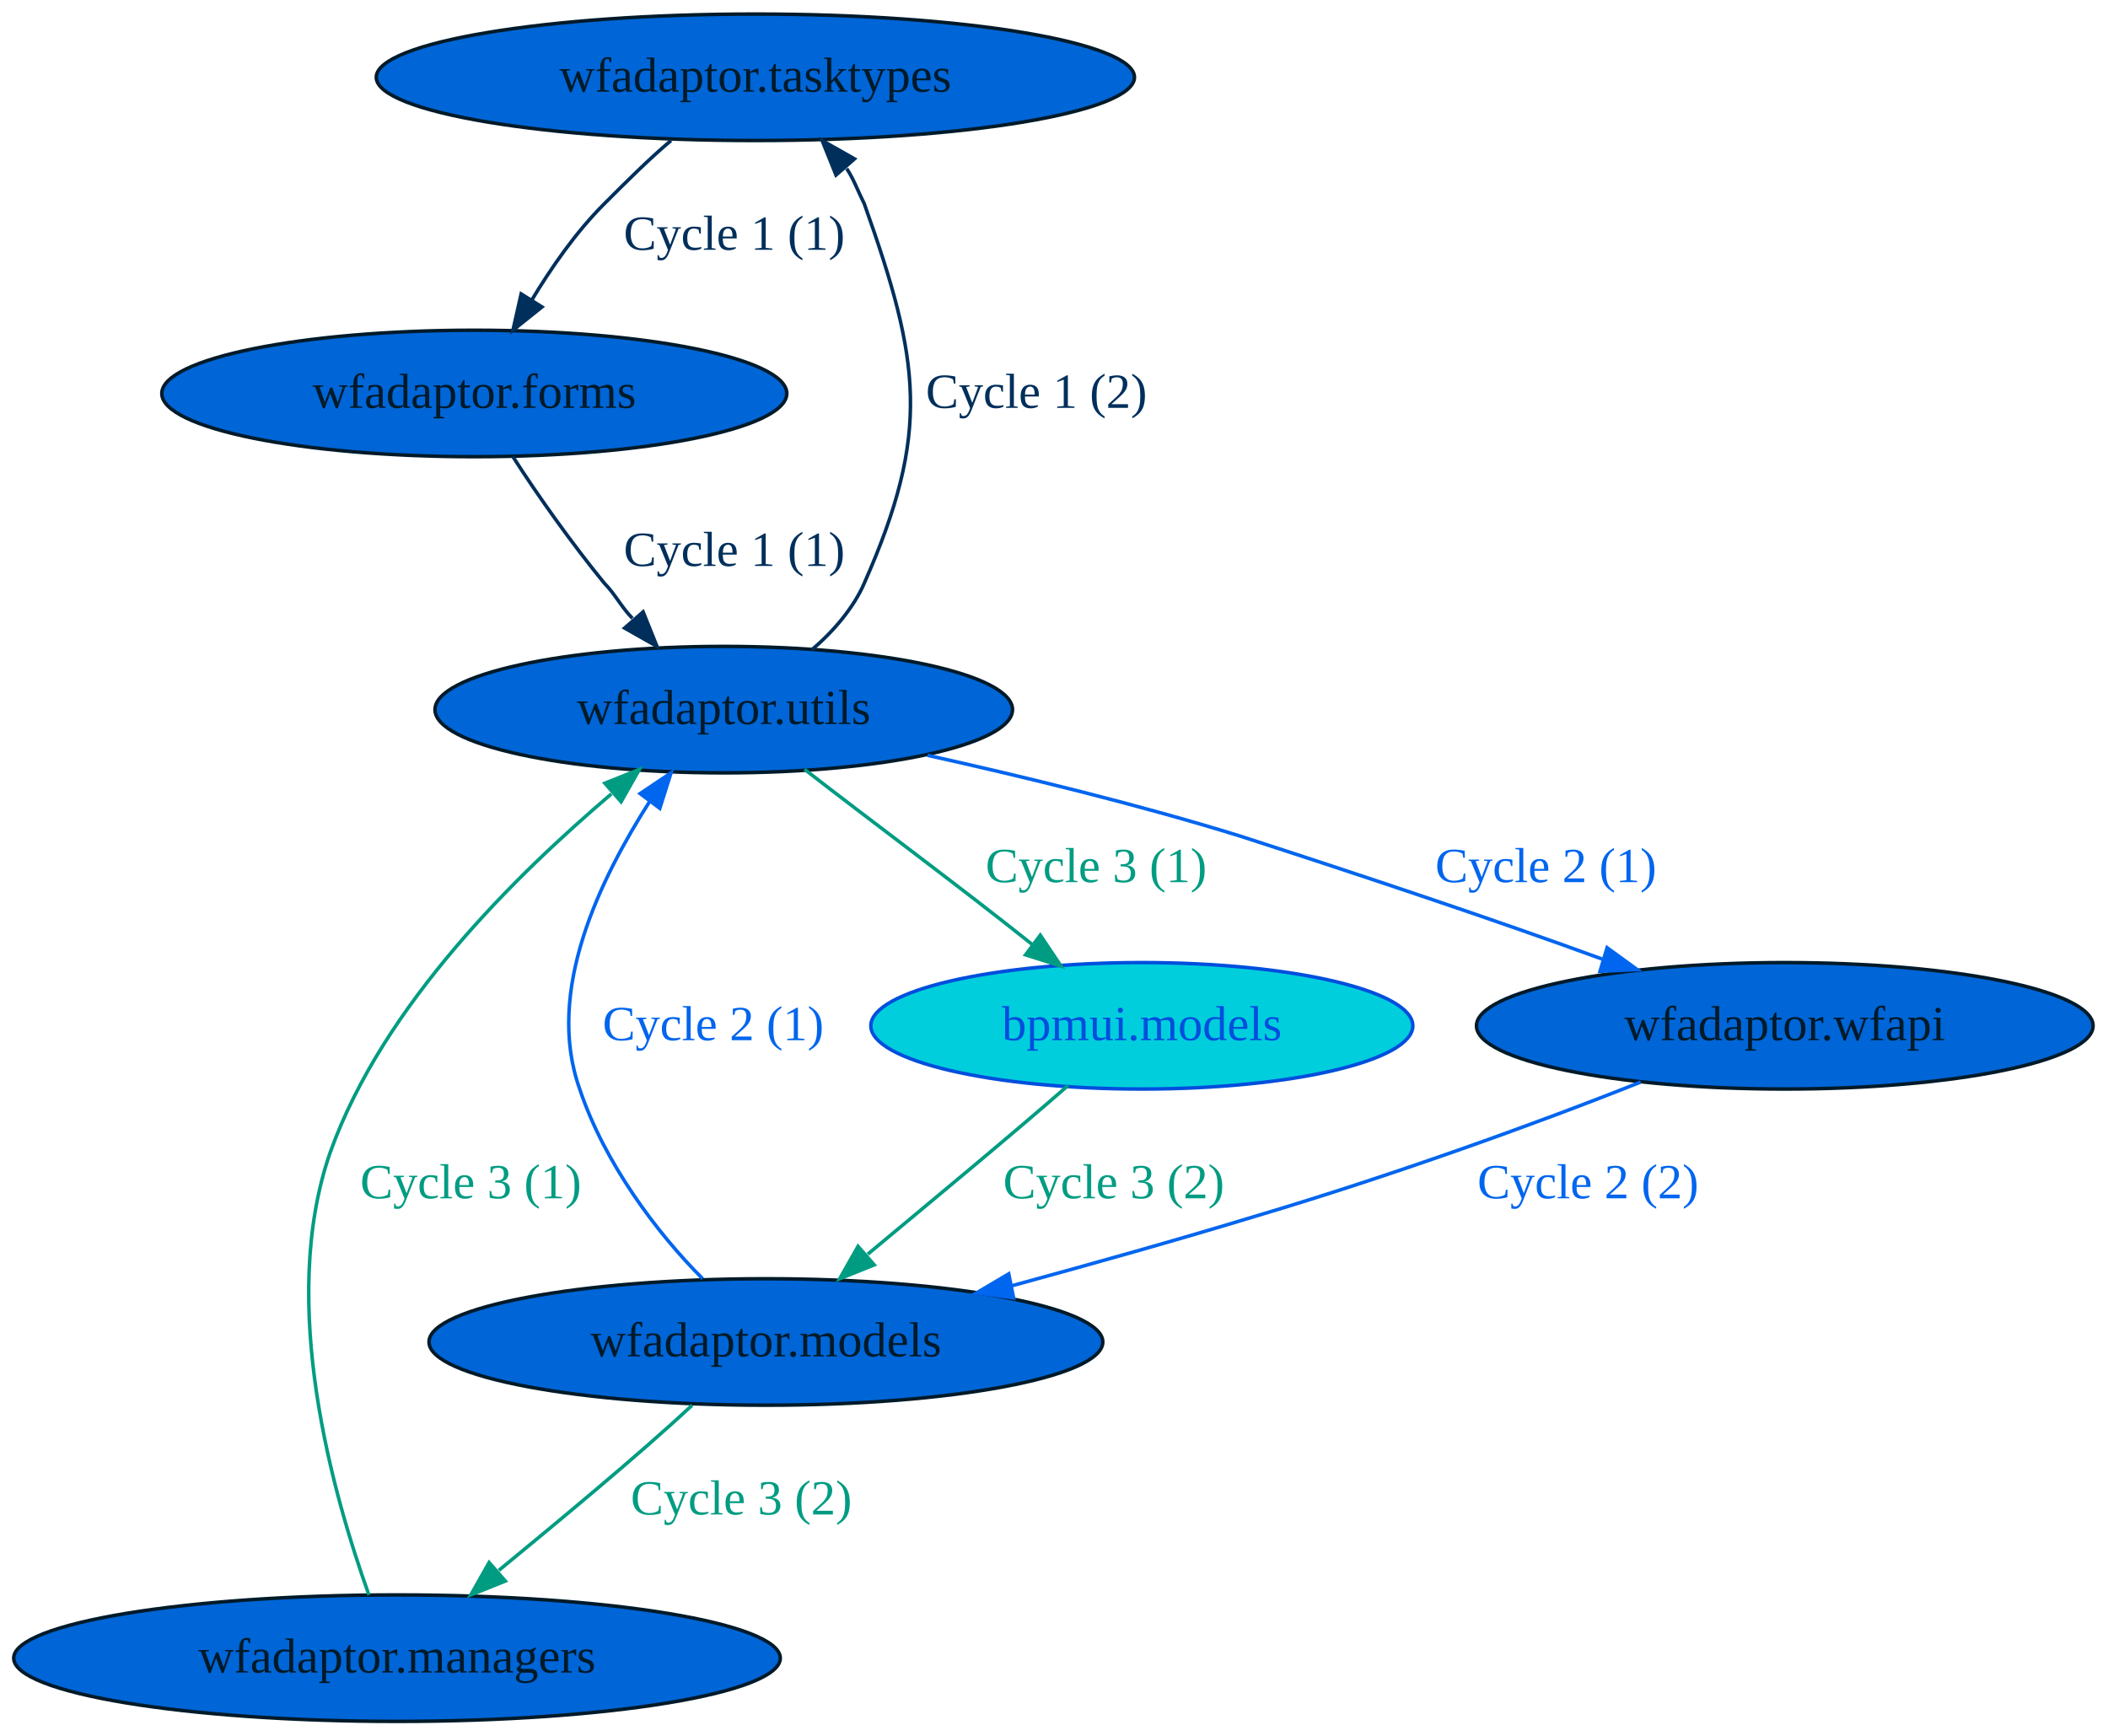
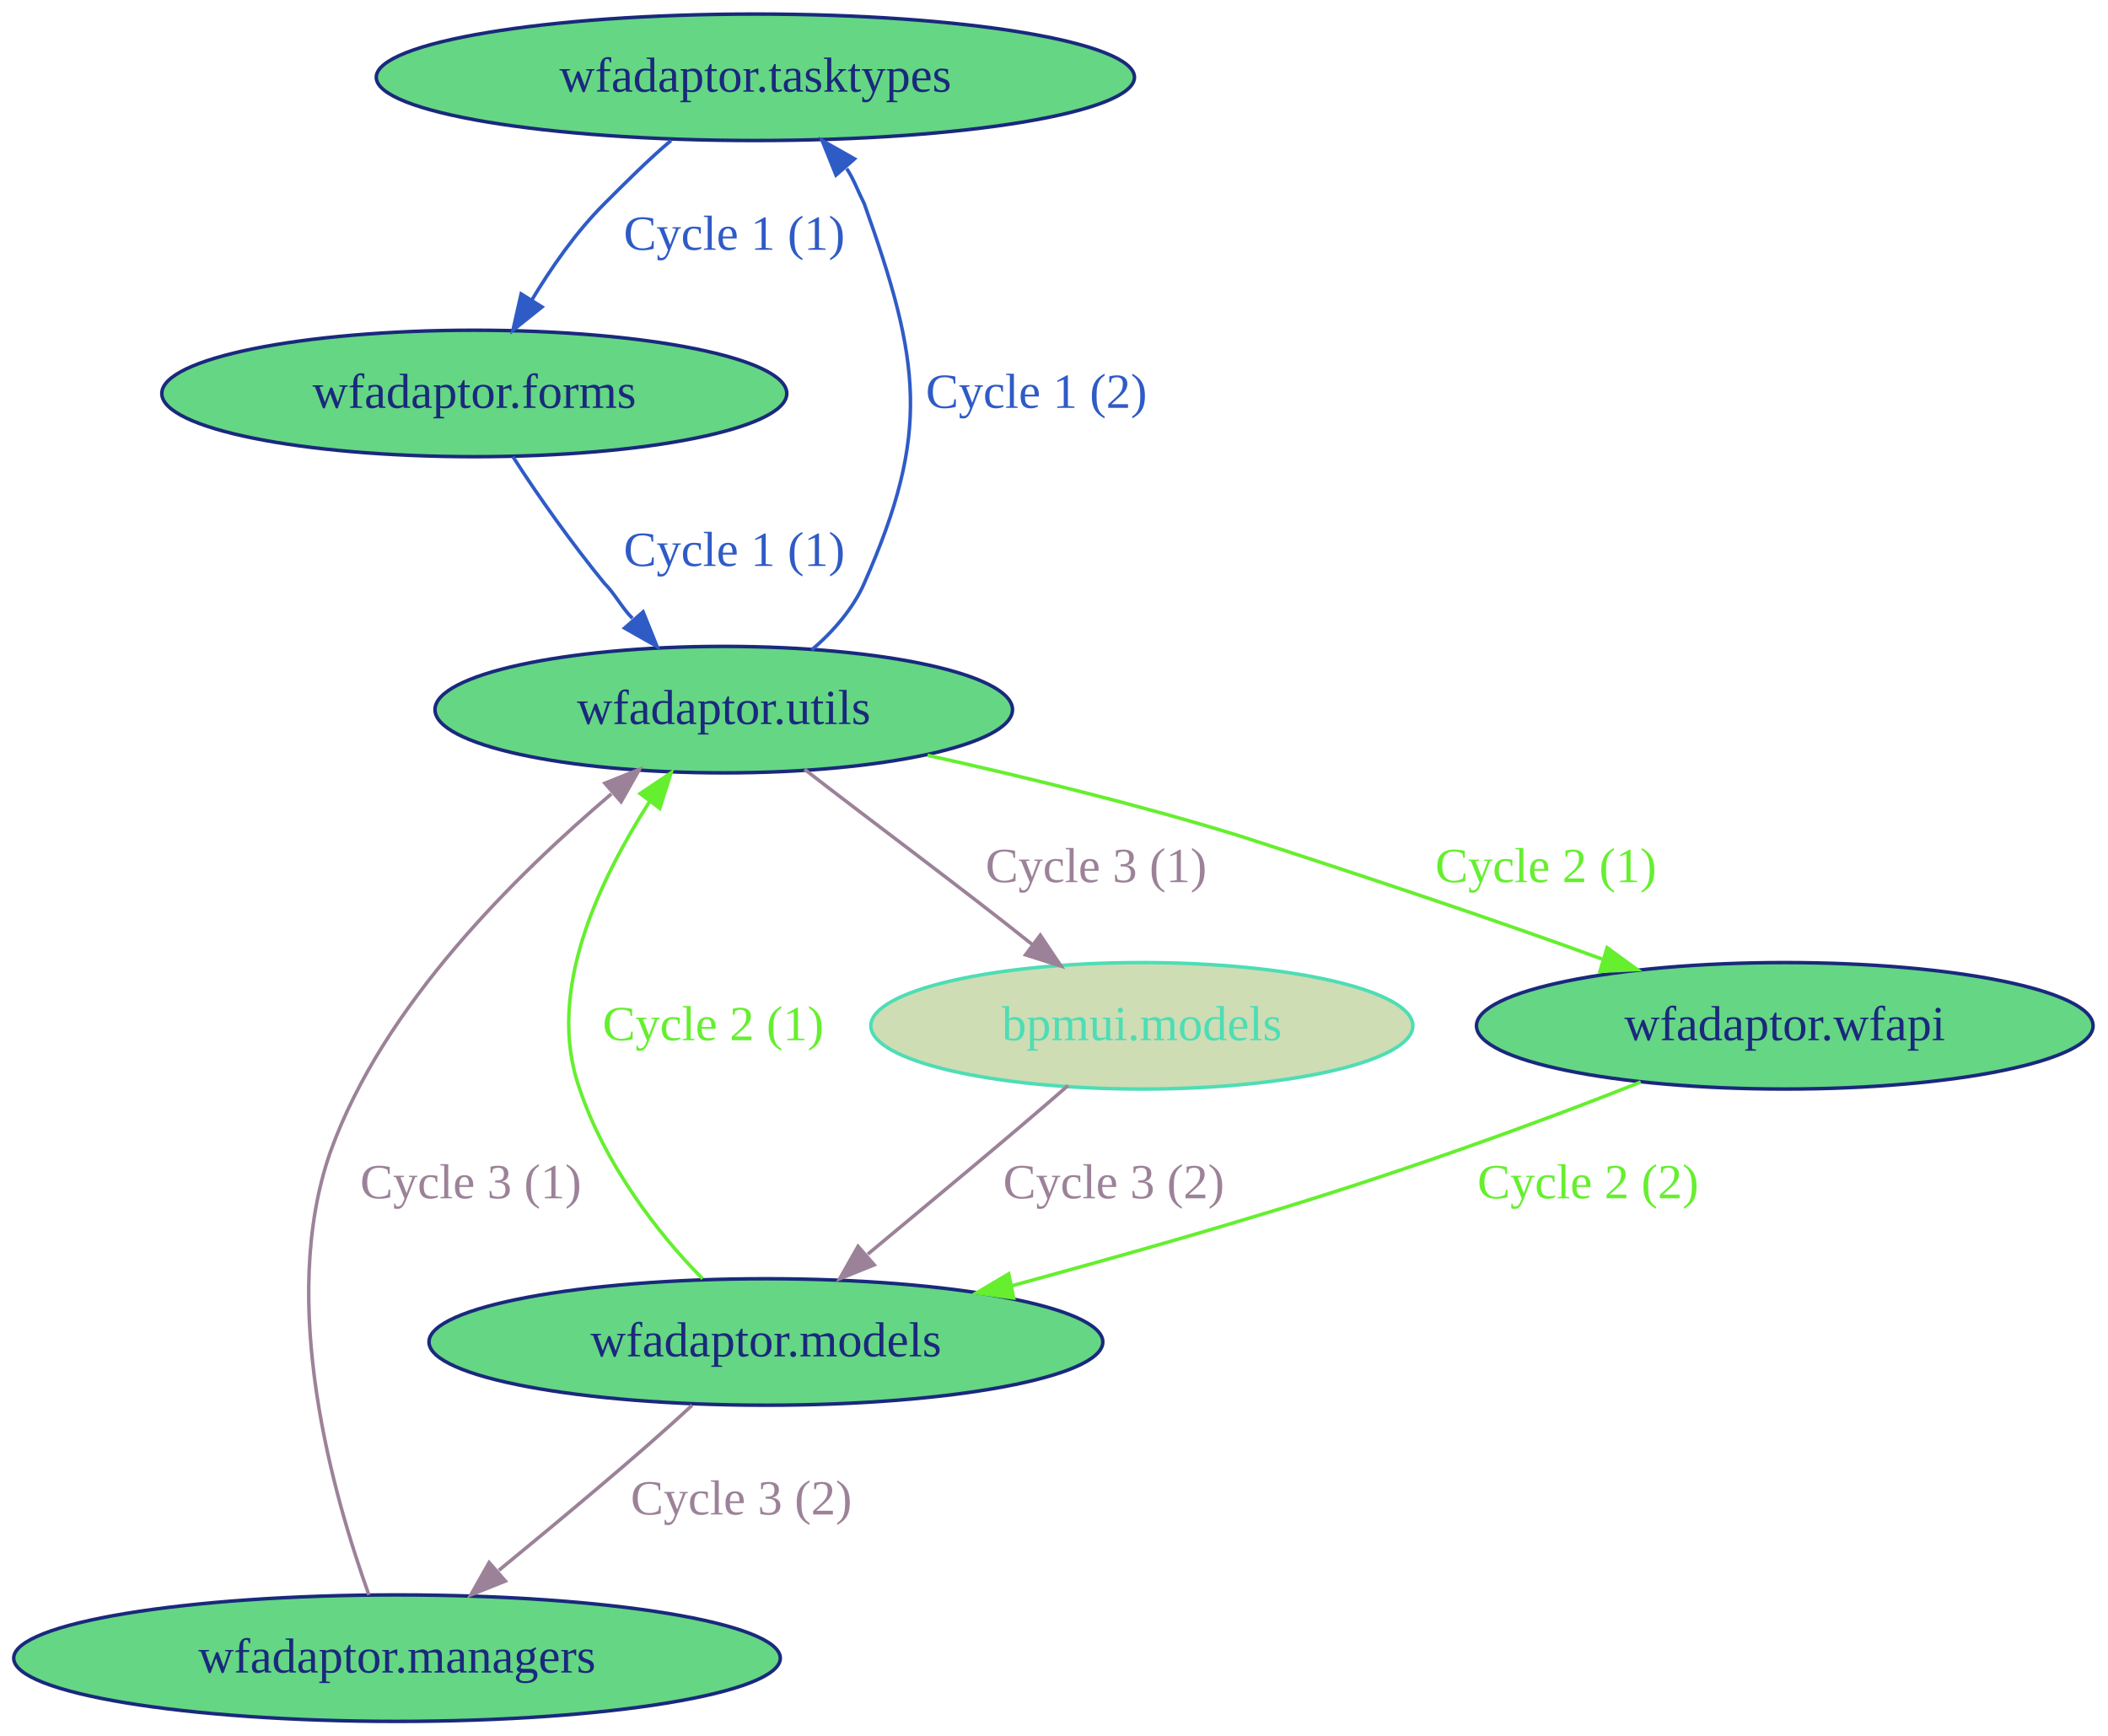
<svg xmlns="http://www.w3.org/2000/svg" width="600pt" height="494pt" viewBox="0.00 0.00 600.00 494.00">
  <g id="graph0" class="graph" transform="scale(1 1) rotate(0) translate(4 490)">
    <polygon style="fill:white;stroke:white;" points="-4,4 -4,-490 596,-490 596,4 -4,4" />
    <g id="node1" class="node">
-       <ellipse style="fill:#0065d6;stroke:#001a29;" cx="211" cy="-468" rx="107.902" ry="18" />
-       <text text-anchor="middle" x="211" y="-463.9" style="font-family:Times New Roman;font-size:14.00;fill:#001a29;">wfadaptor.tasktypes</text>
+       <ellipse style="fill:#65d683;stroke:#1a297c;" cx="211" cy="-468" rx="107.902" ry="18" />
+       <text text-anchor="middle" x="211" y="-463.9" style="font-family:Times New Roman;font-size:14.00;fill:#1a297c;">wfadaptor.tasktypes</text>
    </g>
    <g id="node3" class="node">
-       <ellipse style="fill:#0065d6;stroke:#001a29;" cx="131" cy="-378" rx="88.945" ry="18" />
-       <text text-anchor="middle" x="131" y="-373.9" style="font-family:Times New Roman;font-size:14.00;fill:#001a29;">wfadaptor.forms</text>
+       <ellipse style="fill:#65d683;stroke:#1a297c;" cx="131" cy="-378" rx="88.945" ry="18" />
+       <text text-anchor="middle" x="131" y="-373.9" style="font-family:Times New Roman;font-size:14.00;fill:#1a297c;">wfadaptor.forms</text>
    </g>
    <g id="edge2" class="edge">
-       <path style="fill:none;stroke:#002f5b;" d="M187,-450C181,-445 174,-438 168,-432 160,-424 153,-414 147,-404" />
-       <polygon style="fill:#002f5b;stroke:#002f5b;" points="150.268,-402.625 142,-396 144.332,-406.335 150.268,-402.625" />
-       <text text-anchor="middle" x="205" y="-418.9" style="font-family:Times New Roman;font-size:14.00;fill:#002f5b;">Cycle 1 (1)</text>
+       <path style="fill:none;stroke:#2f5bc6;" d="M187,-450C181,-445 174,-438 168,-432 160,-424 153,-414 147,-404" />
+       <polygon style="fill:#2f5bc6;stroke:#2f5bc6;" points="150.268,-402.625 142,-396 144.332,-406.335 150.268,-402.625" />
+       <text text-anchor="middle" x="205" y="-418.9" style="font-family:Times New Roman;font-size:14.00;fill:#2f5bc6;">Cycle 1 (1)</text>
    </g>
    <g id="node2" class="node">
-       <ellipse style="fill:#0065d6;stroke:#001a29;" cx="109" cy="-18" rx="109.097" ry="18" />
-       <text text-anchor="middle" x="109" y="-13.9" style="font-family:Times New Roman;font-size:14.00;fill:#001a29;">wfadaptor.managers</text>
+       <ellipse style="fill:#65d683;stroke:#1a297c;" cx="109" cy="-18" rx="109.097" ry="18" />
+       <text text-anchor="middle" x="109" y="-13.9" style="font-family:Times New Roman;font-size:14.00;fill:#1a297c;">wfadaptor.managers</text>
    </g>
    <g id="node7" class="node">
-       <ellipse style="fill:#0065d6;stroke:#001a29;" cx="202" cy="-288" rx="82.19" ry="18" />
-       <text text-anchor="middle" x="202" y="-283.9" style="font-family:Times New Roman;font-size:14.00;fill:#001a29;">wfadaptor.utils</text>
+       <ellipse style="fill:#65d683;stroke:#1a297c;" cx="202" cy="-288" rx="82.19" ry="18" />
+       <text text-anchor="middle" x="202" y="-283.9" style="font-family:Times New Roman;font-size:14.00;fill:#1a297c;">wfadaptor.utils</text>
    </g>
    <g id="edge4" class="edge">
-       <path style="fill:none;stroke:#009c82;" d="M101,-36C91,-64 75,-119 90,-162 105,-204 143,-241 170,-264" />
-       <polygon style="fill:#009c82;stroke:#009c82;" points="168.169,-267.049 178,-271 172.779,-261.781 168.169,-267.049" />
-       <text text-anchor="middle" x="130" y="-148.9" style="font-family:Times New Roman;font-size:14.00;fill:#009c82;">Cycle 3 (1)</text>
+       <path style="fill:none;stroke:#9c8298;" d="M101,-36C91,-64 75,-119 90,-162 105,-204 143,-241 170,-264" />
+       <polygon style="fill:#9c8298;stroke:#9c8298;" points="168.169,-267.049 178,-271 172.779,-261.781 168.169,-267.049" />
+       <text text-anchor="middle" x="130" y="-148.9" style="font-family:Times New Roman;font-size:14.00;fill:#9c8298;">Cycle 3 (1)</text>
    </g>
    <g id="edge6" class="edge">
-       <path style="fill:none;stroke:#002f5b;" d="M142,-360C149,-349 159,-335 168,-324 171,-321 173,-317 176,-314" />
-       <polygon style="fill:#002f5b;stroke:#002f5b;" points="179.049,-315.831 183,-306 173.781,-311.221 179.049,-315.831" />
-       <text text-anchor="middle" x="205" y="-328.9" style="font-family:Times New Roman;font-size:14.00;fill:#002f5b;">Cycle 1 (1)</text>
+       <path style="fill:none;stroke:#2f5bc6;" d="M142,-360C149,-349 159,-335 168,-324 171,-321 173,-317 176,-314" />
+       <polygon style="fill:#2f5bc6;stroke:#2f5bc6;" points="179.049,-315.831 183,-306 173.781,-311.221 179.049,-315.831" />
+       <text text-anchor="middle" x="205" y="-328.9" style="font-family:Times New Roman;font-size:14.00;fill:#2f5bc6;">Cycle 1 (1)</text>
    </g>
    <g id="node4" class="node">
-       <ellipse style="fill:#0065d6;stroke:#001a29;" cx="214" cy="-108" rx="95.894" ry="18" />
-       <text text-anchor="middle" x="214" y="-103.9" style="font-family:Times New Roman;font-size:14.00;fill:#001a29;">wfadaptor.models</text>
+       <ellipse style="fill:#65d683;stroke:#1a297c;" cx="214" cy="-108" rx="95.894" ry="18" />
+       <text text-anchor="middle" x="214" y="-103.9" style="font-family:Times New Roman;font-size:14.00;fill:#1a297c;">wfadaptor.models</text>
    </g>
    <g id="edge10" class="edge">
-       <path style="fill:none;stroke:#009c82;" d="M193,-90C178,-76 155,-57 138,-43" />
-       <polygon style="fill:#009c82;stroke:#009c82;" points="139.831,-39.951 130,-36 135.221,-45.219 139.831,-39.951" />
-       <text text-anchor="middle" x="207" y="-58.9" style="font-family:Times New Roman;font-size:14.00;fill:#009c82;">Cycle 3 (2)</text>
+       <path style="fill:none;stroke:#9c8298;" d="M193,-90C178,-76 155,-57 138,-43" />
+       <polygon style="fill:#9c8298;stroke:#9c8298;" points="139.831,-39.951 130,-36 135.221,-45.219 139.831,-39.951" />
+       <text text-anchor="middle" x="207" y="-58.9" style="font-family:Times New Roman;font-size:14.00;fill:#9c8298;">Cycle 3 (2)</text>
    </g>
    <g id="edge8" class="edge">
-       <path style="fill:none;stroke:#0065ef;" d="M196,-126C183,-139 168,-159 161,-180 151,-208 167,-240 181,-262" />
-       <polygon style="fill:#0065ef;stroke:#0065ef;" points="178.2,-264.1 187,-270 183.8,-259.9 178.2,-264.1" />
-       <text text-anchor="middle" x="199" y="-193.9" style="font-family:Times New Roman;font-size:14.00;fill:#0065ef;">Cycle 2 (1)</text>
+       <path style="fill:none;stroke:#65ef2f;" d="M196,-126C183,-139 168,-159 161,-180 151,-208 167,-240 181,-262" />
+       <polygon style="fill:#65ef2f;stroke:#65ef2f;" points="178.2,-264.1 187,-270 183.8,-259.9 178.2,-264.1" />
+       <text text-anchor="middle" x="199" y="-193.9" style="font-family:Times New Roman;font-size:14.00;fill:#65ef2f;">Cycle 2 (1)</text>
    </g>
    <g id="node5" class="node">
-       <ellipse style="fill:#00cedd;stroke:#004edd;" cx="321" cy="-198" rx="77.132" ry="18" />
-       <text text-anchor="middle" x="321" y="-193.9" style="font-family:Times New Roman;font-size:14.00;fill:#004edd;">bpmui.models</text>
+       <ellipse style="fill:#ceddb4;stroke:#4eddb5;" cx="321" cy="-198" rx="77.132" ry="18" />
+       <text text-anchor="middle" x="321" y="-193.9" style="font-family:Times New Roman;font-size:14.00;fill:#4eddb5;">bpmui.models</text>
    </g>
    <g id="edge12" class="edge">
-       <path style="fill:none;stroke:#009c82;" d="M300,-181C284,-167 261,-148 243,-133" />
-       <polygon style="fill:#009c82;stroke:#009c82;" points="244.831,-129.951 235,-126 240.221,-135.219 244.831,-129.951" />
-       <text text-anchor="middle" x="313" y="-148.9" style="font-family:Times New Roman;font-size:14.00;fill:#009c82;">Cycle 3 (2)</text>
+       <path style="fill:none;stroke:#9c8298;" d="M300,-181C284,-167 261,-148 243,-133" />
+       <polygon style="fill:#9c8298;stroke:#9c8298;" points="244.831,-129.951 235,-126 240.221,-135.219 244.831,-129.951" />
+       <text text-anchor="middle" x="313" y="-148.9" style="font-family:Times New Roman;font-size:14.00;fill:#9c8298;">Cycle 3 (2)</text>
    </g>
    <g id="node6" class="node">
-       <ellipse style="fill:#0065d6;stroke:#001a29;" cx="504" cy="-198" rx="87.751" ry="18" />
-       <text text-anchor="middle" x="504" y="-193.9" style="font-family:Times New Roman;font-size:14.00;fill:#001a29;">wfadaptor.wfapi</text>
+       <ellipse style="fill:#65d683;stroke:#1a297c;" cx="504" cy="-198" rx="87.751" ry="18" />
+       <text text-anchor="middle" x="504" y="-193.9" style="font-family:Times New Roman;font-size:14.00;fill:#1a297c;">wfadaptor.wfapi</text>
    </g>
    <g id="edge14" class="edge">
-       <path style="fill:none;stroke:#0065ef;" d="M463,-182C433,-170 391,-155 354,-144 331,-137 306,-130 284,-124" />
-       <polygon style="fill:#0065ef;stroke:#0065ef;" points="284.492,-120.529 274,-122 283.119,-127.393 284.492,-120.529" />
-       <text text-anchor="middle" x="448" y="-148.9" style="font-family:Times New Roman;font-size:14.00;fill:#0065ef;">Cycle 2 (2)</text>
+       <path style="fill:none;stroke:#65ef2f;" d="M463,-182C433,-170 391,-155 354,-144 331,-137 306,-130 284,-124" />
+       <polygon style="fill:#65ef2f;stroke:#65ef2f;" points="284.492,-120.529 274,-122 283.119,-127.393 284.492,-120.529" />
+       <text text-anchor="middle" x="448" y="-148.9" style="font-family:Times New Roman;font-size:14.00;fill:#65ef2f;">Cycle 2 (2)</text>
    </g>
    <g id="edge16" class="edge">
-       <path style="fill:none;stroke:#002f5b;" d="M227,-305C233,-310 239,-317 242,-324 261,-367 258,-387 242,-432 240,-436 239,-439 237,-442" />
-       <polygon style="fill:#002f5b;stroke:#002f5b;" points="233.951,-440.169 230,-450 239.219,-444.779 233.951,-440.169" />
-       <text text-anchor="middle" x="291" y="-373.9" style="font-family:Times New Roman;font-size:14.00;fill:#002f5b;">Cycle 1 (2)</text>
+       <path style="fill:none;stroke:#2f5bc6;" d="M227,-305C233,-310 239,-317 242,-324 261,-367 258,-387 242,-432 240,-436 239,-439 237,-442" />
+       <polygon style="fill:#2f5bc6;stroke:#2f5bc6;" points="233.951,-440.169 230,-450 239.219,-444.779 233.951,-440.169" />
+       <text text-anchor="middle" x="291" y="-373.9" style="font-family:Times New Roman;font-size:14.00;fill:#2f5bc6;">Cycle 1 (2)</text>
    </g>
    <g id="edge20" class="edge">
-       <path style="fill:none;stroke:#009c82;" d="M225,-271C243,-257 270,-237 290,-221" />
-       <polygon style="fill:#009c82;stroke:#009c82;" points="292.1,-223.8 298,-215 287.9,-218.2 292.1,-223.8" />
-       <text text-anchor="middle" x="308" y="-238.9" style="font-family:Times New Roman;font-size:14.00;fill:#009c82;">Cycle 3 (1)</text>
+       <path style="fill:none;stroke:#9c8298;" d="M225,-271C243,-257 270,-237 290,-221" />
+       <polygon style="fill:#9c8298;stroke:#9c8298;" points="292.1,-223.8 298,-215 287.9,-218.2 292.1,-223.8" />
+       <text text-anchor="middle" x="308" y="-238.9" style="font-family:Times New Roman;font-size:14.00;fill:#9c8298;">Cycle 3 (1)</text>
    </g>
    <g id="edge18" class="edge">
-       <path style="fill:none;stroke:#0065ef;" d="M260,-275C287,-269 320,-261 349,-252 383,-241 422,-228 452,-217" />
-       <polygon style="fill:#0065ef;stroke:#0065ef;" points="453.427,-220.226 462,-214 451.416,-213.521 453.427,-220.226" />
-       <text text-anchor="middle" x="436" y="-238.9" style="font-family:Times New Roman;font-size:14.00;fill:#0065ef;">Cycle 2 (1)</text>
+       <path style="fill:none;stroke:#65ef2f;" d="M260,-275C287,-269 320,-261 349,-252 383,-241 422,-228 452,-217" />
+       <polygon style="fill:#65ef2f;stroke:#65ef2f;" points="453.427,-220.226 462,-214 451.416,-213.521 453.427,-220.226" />
+       <text text-anchor="middle" x="436" y="-238.9" style="font-family:Times New Roman;font-size:14.00;fill:#65ef2f;">Cycle 2 (1)</text>
    </g>
  </g>
</svg>
